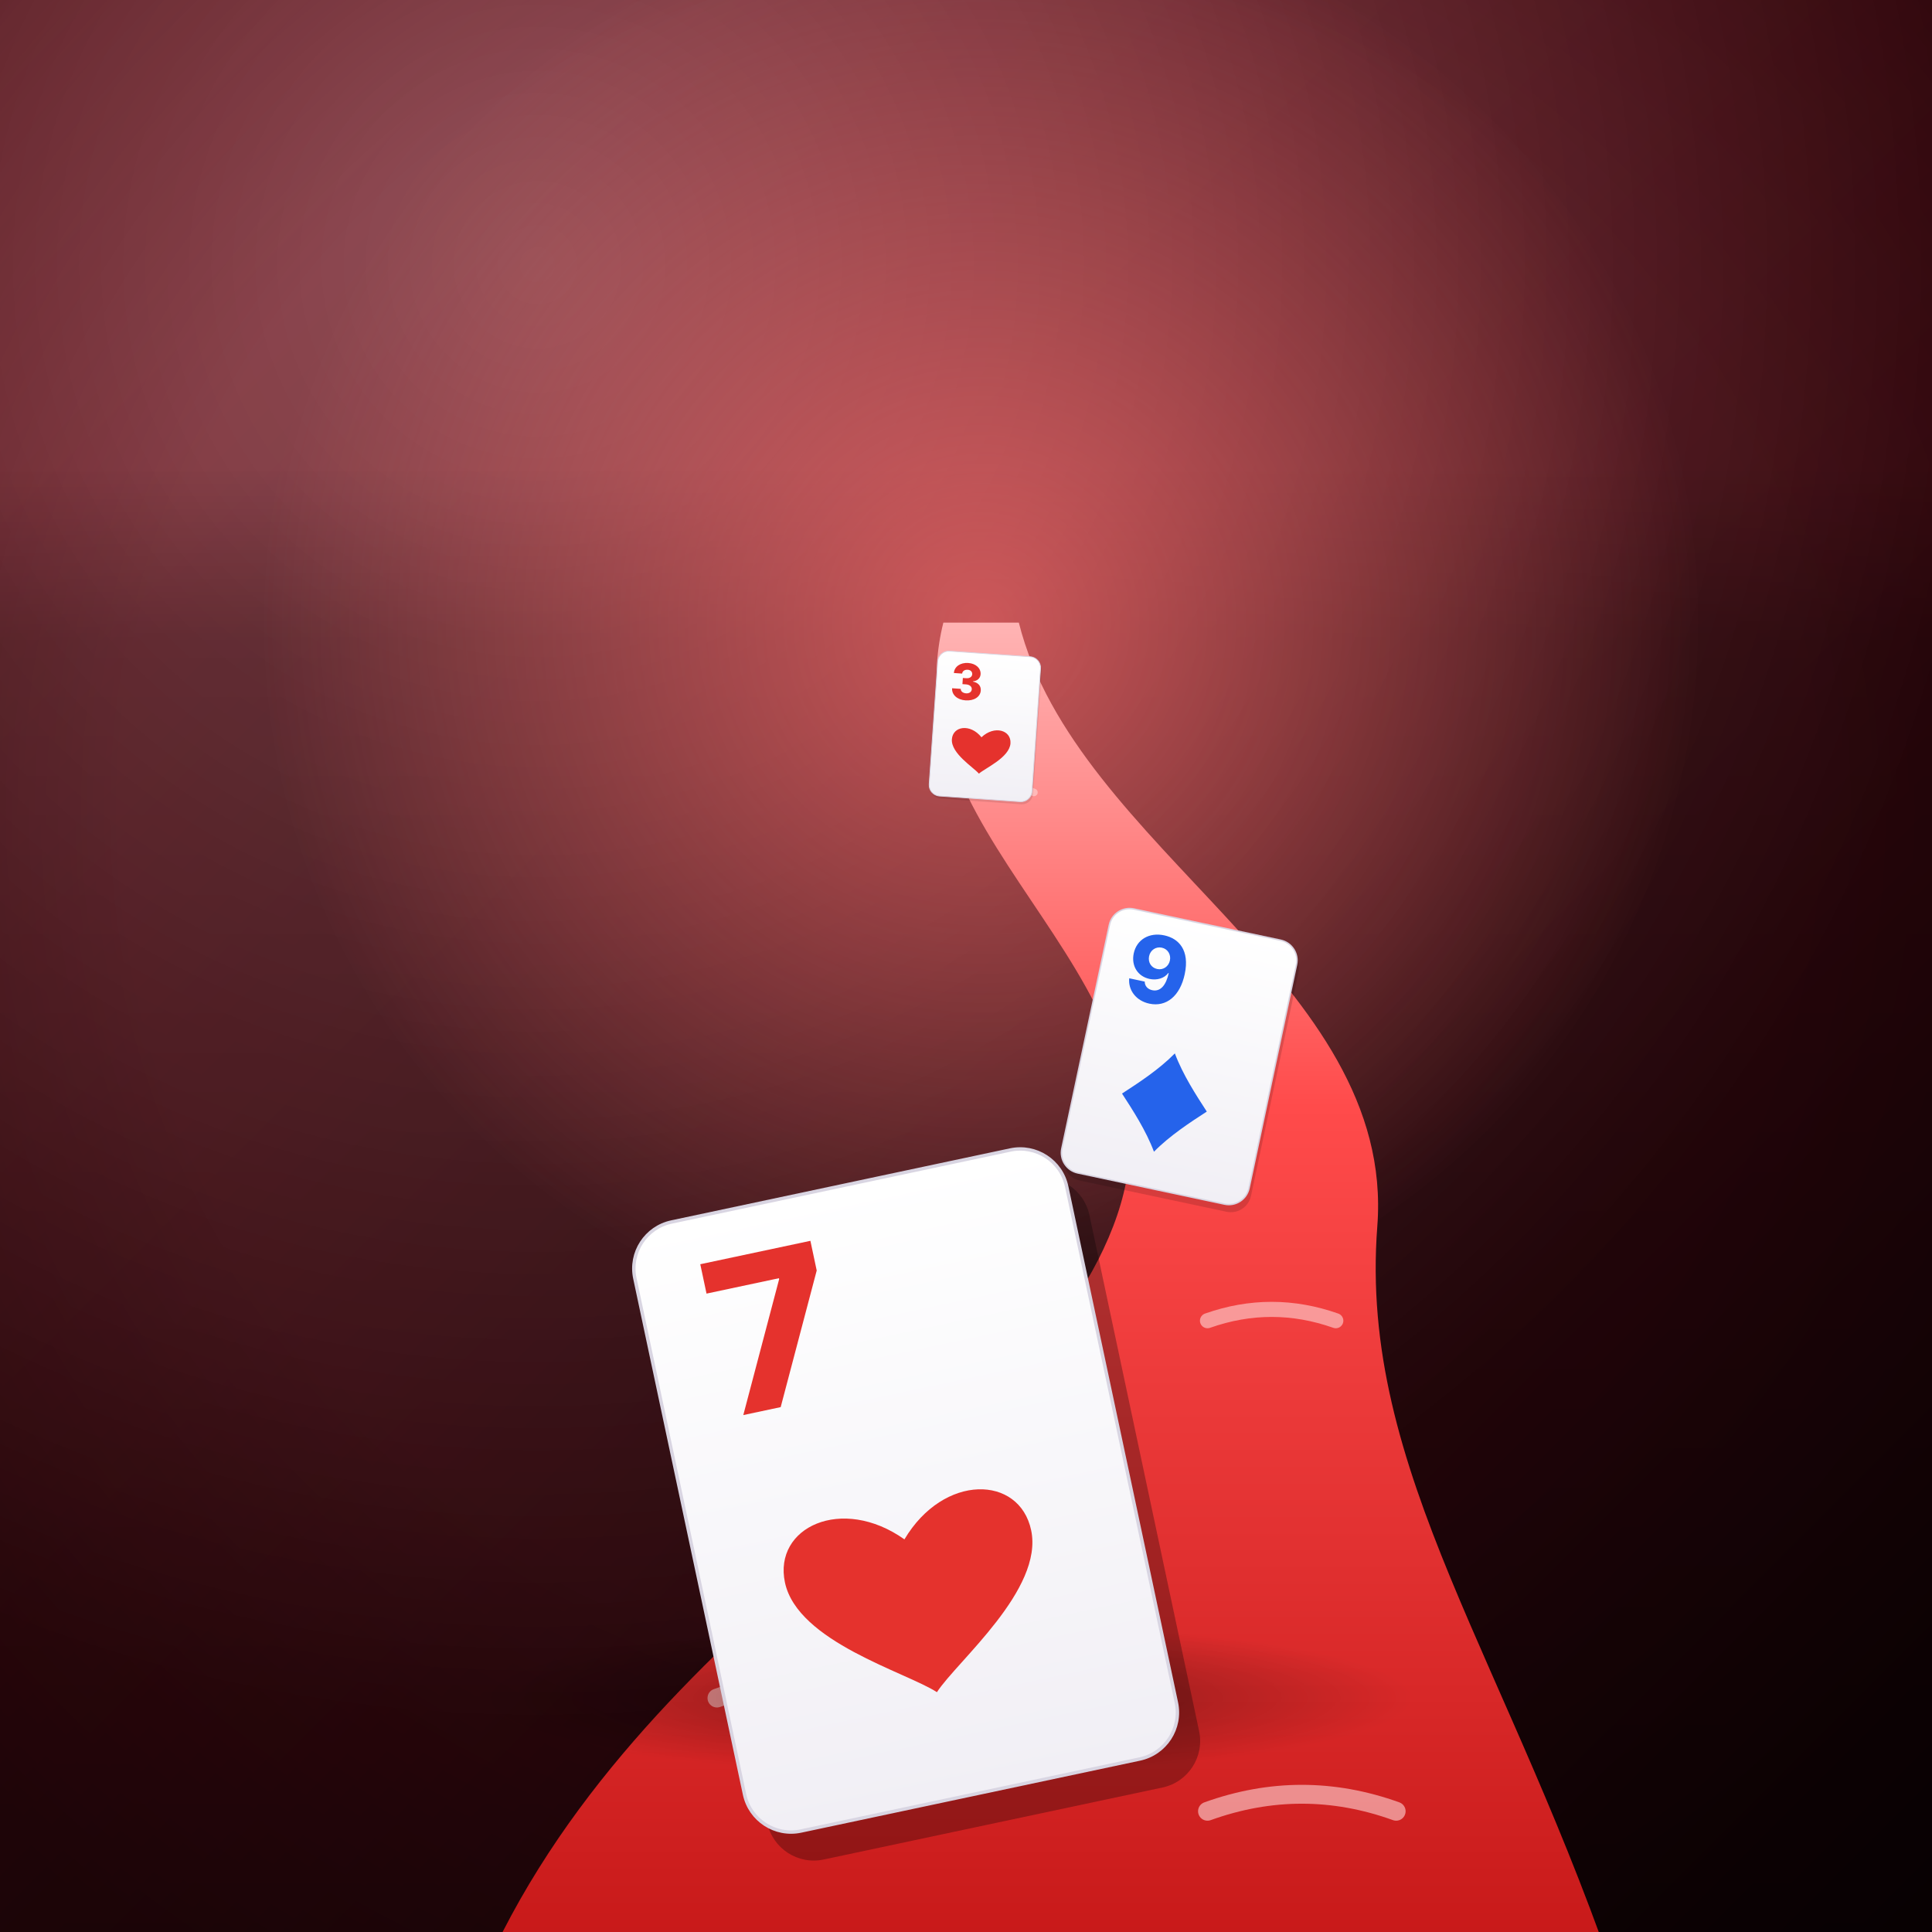
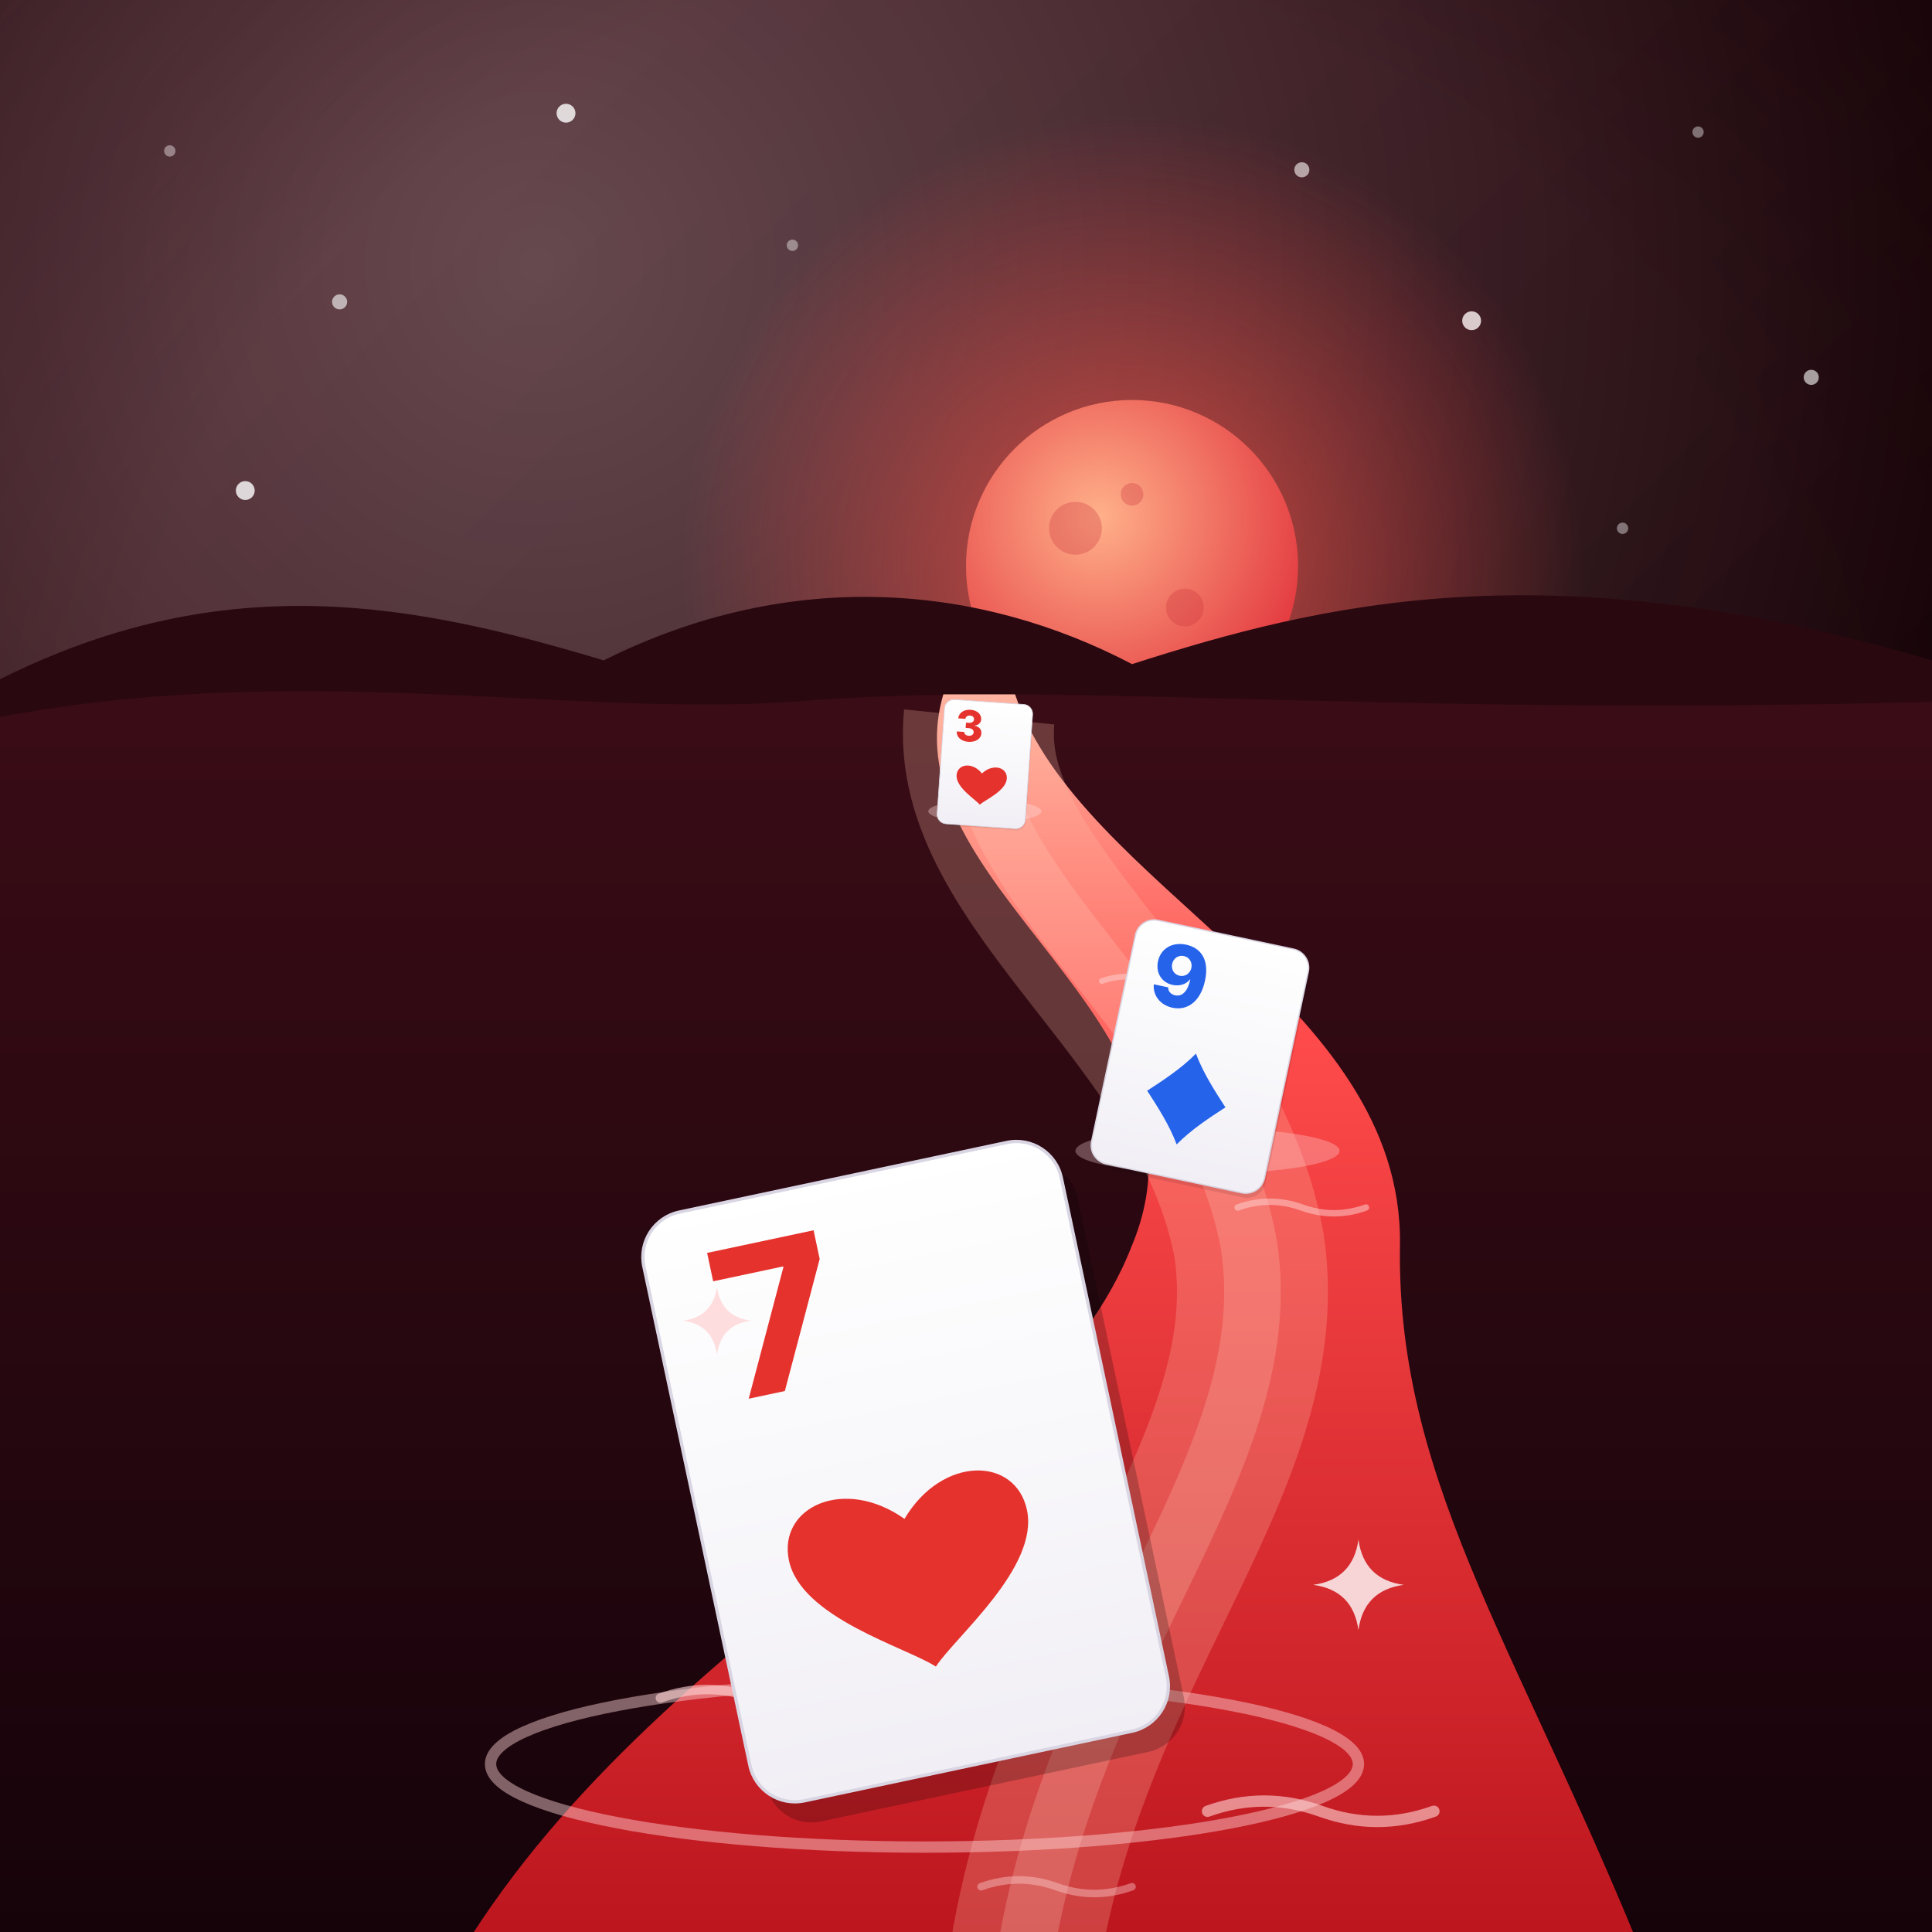
<svg xmlns="http://www.w3.org/2000/svg" viewBox="0 0 1024 1024">
  <defs>
    <linearGradient id="bg" x1="0" y1="0" x2="1" y2="1">
-       <stop offset="0" stop-color="#7a1420" />
-       <stop offset="1" stop-color="#120205" />
+       <stop offset="0" stop-color="#3a0a14" />
+       <stop offset="1" stop-color="#0a0204" />
    </linearGradient>
    <radialGradient id="light" cx="0.28" cy="0.14" r="0.75">
      <stop offset="0" stop-color="#fff" stop-opacity="0.26" />
      <stop offset="1" stop-color="#fff" stop-opacity="0" />
    </radialGradient>
    <radialGradient id="vig" cx="0.5" cy="0.42" r="0.72">
      <stop offset="0.6" stop-color="#000" stop-opacity="0" />
      <stop offset="1" stop-color="#000" stop-opacity="0.38" />
    </radialGradient>
    <radialGradient id="shadow" cx="0.5" cy="0.5" r="0.5">
      <stop offset="0" stop-color="#000" stop-opacity="0.5" />
      <stop offset="1" stop-color="#000" stop-opacity="0" />
    </radialGradient>
    <radialGradient id="goldGlow" cx="0.5" cy="0.5" r="0.5">
      <stop offset="0" stop-color="#ffc933" stop-opacity="0.6" />
      <stop offset="1" stop-color="#ffc933" stop-opacity="0" />
    </radialGradient>
    <radialGradient id="whiteGlow" cx="0.5" cy="0.5" r="0.5">
      <stop offset="0" stop-color="#fff" stop-opacity="0.45" />
      <stop offset="1" stop-color="#fff" stop-opacity="0" />
    </radialGradient>
    <linearGradient id="face" x1="0" y1="0" x2="0" y2="1">
      <stop offset="0" stop-color="#ffffff" />
      <stop offset="1" stop-color="#f1eff5" />
    </linearGradient>
    <linearGradient id="backFill" x1="0.2" y1="0" x2="0.8" y2="1">
      <stop offset="0" stop-color="#3b4256" />
      <stop offset="1" stop-color="#161821" />
    </linearGradient>
    <linearGradient id="gold" x1="0" y1="0" x2="0" y2="1">
      <stop offset="0" stop-color="#ffe28a" />
      <stop offset="1" stop-color="#f5b700" />
    </linearGradient>
    <symbol id="s-h" viewBox="-60 -60 120 100">
      <path d="M0 38 C-12 26 -58 2 -58 -26 C-58 -52 -24 -60 0 -34 C24 -60 58 -52 58 -26 C58 2 12 26 0 38 Z" />
    </symbol>
    <symbol id="s-s" viewBox="-60 -50 120 116">
      <path d="M0 -46 C12 -30 58 -6 58 20 C58 44 30 52 8 38 C10 50 16 58 26 64 L-26 64 C-16 58 -10 50 -8 38 C-30 52 -58 44 -58 20 C-58 -6 -12 -30 0 -46 Z" />
    </symbol>
    <symbol id="s-d" viewBox="-52 -60 104 120">
      <path d="M0 -58 C14 -36 34 -16 50 0 C34 16 14 36 0 58 C-14 36 -34 16 -50 0 C-34 -16 -14 -36 0 -58 Z" />
    </symbol>
    <symbol id="s-c" viewBox="-58 -56 116 118">
      <circle cx="0" cy="-27" r="27" />
      <circle cx="-29" cy="13" r="27" />
      <circle cx="29" cy="13" r="27" />
      <path d="M-9 4 C-9 34 -16 48 -30 60 L30 60 C16 48 9 34 9 4 Z" />
    </symbol>
+     <radialGradient id="moonGlow" cx="0.5" cy="0.5" r="0.5">
+       <stop offset="0" stop-color="#ff5a4a" stop-opacity="0.75" />
+       <stop offset="1" stop-color="#ff4a4a" stop-opacity="0" />
+     </radialGradient>
+     <radialGradient id="moon" cx="0.4" cy="0.35" r="0.7">
+       <stop offset="0" stop-color="#ffb08a" />
+       <stop offset="1" stop-color="#e2343c" />
+     </radialGradient>
+     <linearGradient id="land" x1="0" y1="0" x2="0" y2="1">
+       <stop offset="0" stop-color="#3a0c16" />
+       <stop offset="1" stop-color="#16030a" />
+     </linearGradient>
    <linearGradient id="rv" x1="0" y1="0" x2="0" y2="1">
-       <stop offset="0" stop-color="#ffb3b3" />
-       <stop offset="0.35" stop-color="#ff4b4b" />
-       <stop offset="1" stop-color="#c41616" />
+       <stop offset="0" stop-color="#ffb3a0" />
+       <stop offset="0.25" stop-color="#ff4b4b" />
+       <stop offset="1" stop-color="#b8121b" />
    </linearGradient>
-     <linearGradient id="ground" x1="0" y1="0" x2="0" y2="1">
-       <stop offset="0" stop-color="#000" stop-opacity="0" />
-       <stop offset="0.12" stop-color="#000" stop-opacity="0.22" />
-       <stop offset="1" stop-color="#000" stop-opacity="0.35" />
-     </linearGradient>
-     <radialGradient id="redGlow" cx="0.5" cy="0.5" r="0.5">
-       <stop offset="0" stop-color="#ff6b6b" stop-opacity="0.7" />
-       <stop offset="1" stop-color="#ff6b6b" stop-opacity="0" />
+     <radialGradient id="rock" cx="0.4" cy="0.3" r="0.7">
+       <stop offset="0" stop-color="#4a1a22" />
+       <stop offset="1" stop-color="#140408" />
    </radialGradient>
  </defs>
  <rect width="1024" height="1024" fill="url(#bg)" />
  <rect width="1024" height="1024" fill="url(#light)" />
  <rect width="1024" height="1024" fill="url(#vig)" />
-   <rect x="0" y="250" width="1024" height="780" fill="url(#ground)" />
-   <circle cx="520" cy="330" r="380" fill="url(#redGlow)" opacity="1" />
-   <path d="M500 330 C470 450 640 520 590 650 C540 780 330 860 250 1060 L860 1060 C800 880 720 780 730 650 C740 520 570 450 540 330 Z" fill="url(#rv)" />
-   <g fill="none" stroke="#ffd6d6" stroke-linecap="round" opacity="0.6">
-     <path d="M520 420 q14 -6 28 0" stroke-width="4" />
-     <path d="M600 560 q24 -10 48 0" stroke-width="6" />
-     <path d="M640 700 q34 -12 68 0" stroke-width="8" />
-     <path d="M380 900 q50 -18 100 0" stroke-width="10" />
-     <path d="M640 960 q50 -18 100 0" stroke-width="10" />
-   </g>
-   <g transform="translate(522 385) rotate(4) scale(0.14)">
-     <rect x="-195" y="-275" width="390" height="550" rx="42" fill="#000" opacity="0.096" transform="translate(4.8 9.6)" />
+   <circle cx="90" cy="80" r="3" fill="#fff" opacity="0.4" />
+   <circle cx="180" cy="160" r="4" fill="#fff" opacity="0.6" />
+   <circle cx="300" cy="60" r="5" fill="#fff" opacity="0.8" />
+   <circle cx="420" cy="130" r="3" fill="#fff" opacity="0.4" />
+   <circle cx="690" cy="90" r="4" fill="#fff" opacity="0.6" />
+   <circle cx="780" cy="170" r="5" fill="#fff" opacity="0.8" />
+   <circle cx="900" cy="70" r="3" fill="#fff" opacity="0.4" />
+   <circle cx="960" cy="200" r="4" fill="#fff" opacity="0.6" />
+   <circle cx="130" cy="260" r="5" fill="#fff" opacity="0.8" />
+   <circle cx="860" cy="280" r="3" fill="#fff" opacity="0.4" />
+   <circle cx="600" cy="300" r="240" fill="url(#moonGlow)" />
+   <circle cx="600" cy="300" r="88" fill="url(#moon)" />
+   <circle cx="570" cy="280" r="14" fill="#c8303a" opacity="0.3" />
+   <circle cx="628" cy="322" r="10" fill="#c8303a" opacity="0.3" />
+   <circle cx="600" cy="262" r="6" fill="#c8303a" opacity="0.3" />
+   <path d="M0 360 C120 300 220 320 320 350 C420 300 520 310 600 352 C700 320 820 290 1024 350 V1024 H0 Z" fill="#2a0810" />
+   <path d="M0 380 C160 350 300 380 420 372 C560 360 720 380 1024 372 V1024 H0 Z" fill="url(#land)" />
+   <path d="M500 368 C470 470 650 540 600 660 C550 790 330 870 230 1060 L880 1060 C810 880 740 790 742 660 C744 530 572 470 538 368 Z" fill="url(#rv)" />
+   <path d="M519 380 C510 470 640 540 662 660 C680 780 560 880 540 1060" stroke="#ffc0a8" stroke-opacity="0.25" stroke-width="80" fill="none" />
+   <path d="M519 380 C510 470 640 540 662 660 C680 780 560 880 540 1060" stroke="#ffd6c4" stroke-opacity="0.22" stroke-width="30" fill="none" />
+   <path d="M506 430 Q513 427.48 520 430 T534 430" stroke="#ffd6d6" stroke-width="3" fill="none" stroke-linecap="round" opacity="0.5" />
+   <path d="M584 520 Q597 515.32 610 520 T636 520" stroke="#ffd6d6" stroke-width="3" fill="none" stroke-linecap="round" opacity="0.5" />
+   <path d="M656 640 Q673 633.88 690 640 T724 640" stroke="#ffd6d6" stroke-width="3.4" fill="none" stroke-linecap="round" opacity="0.5" />
+   <path d="M350 900 Q375 891 400 900 T450 900" stroke="#ffd6d6" stroke-width="5" fill="none" stroke-linecap="round" opacity="0.6" />
+   <path d="M640 960 Q670 949.2 700 960 T760 960" stroke="#ffd6d6" stroke-width="6" fill="none" stroke-linecap="round" opacity="0.6" />
+   <path d="M520 1000 Q540 992.8 560 1000 T600 1000" stroke="#ffd6d6" stroke-width="4" fill="none" stroke-linecap="round" opacity="0.4" />
+   <ellipse cx="522" cy="430" rx="30" ry="6" fill="#ffe0e0" opacity="0.35" />
+   <g transform="translate(522 405) rotate(4) scale(0.12)">
+     <rect x="-195" y="-275" width="390" height="550" rx="42" fill="#000" opacity="0.072" transform="translate(3.6 7.2)" />
    <rect x="-195" y="-275" width="390" height="550" rx="42" fill="url(#face)" stroke="#d9d5e2" stroke-width="3" />
    <text x="-142" y="-95" font-family="SF Pro Rounded, ui-rounded, -apple-system, system-ui, sans-serif" font-weight="800" font-size="190" letter-spacing="-6" fill="#e5322d">3</text>
    <use href="#s-h" x="-125" y="-8" width="230" height="192" fill="#e5322d" />
  </g>
-   <g transform="translate(625 560) rotate(12) scale(0.26)">
-     <rect x="-195" y="-275" width="390" height="550" rx="42" fill="#000" opacity="0.144" transform="translate(7.2 14.4)" />
+   <ellipse cx="640" cy="610" rx="70" ry="12" fill="#ffe0e0" opacity="0.3" />
+   <g transform="translate(636 560) rotate(12) scale(0.24)">
+     <rect x="-195" y="-275" width="390" height="550" rx="42" fill="#000" opacity="0.096" transform="translate(4.8 9.6)" />
    <rect x="-195" y="-275" width="390" height="550" rx="42" fill="url(#face)" stroke="#d9d5e2" stroke-width="3" />
    <text x="-142" y="-95" font-family="SF Pro Rounded, ui-rounded, -apple-system, system-ui, sans-serif" font-weight="800" font-size="190" letter-spacing="-6" fill="#2563eb">9</text>
    <use href="#s-d" x="-102" y="-8" width="184" height="212" fill="#2563eb" />
  </g>
-   <ellipse cx="500" cy="900" rx="250" ry="40" fill="url(#shadow)" opacity="0.8" />
-   <g transform="translate(480 790) rotate(-12) scale(0.6)">
-     <rect x="-195" y="-275" width="390" height="550" rx="42" fill="#000" opacity="0.288" transform="translate(14.4 28.8)" />
+   <ellipse cx="490" cy="935" rx="230" ry="44" fill="none" stroke="#ffd6d6" stroke-opacity="0.45" stroke-width="6" />
+   <g transform="translate(480 780) rotate(-12) scale(0.58)">
+     <rect x="-195" y="-275" width="390" height="550" rx="42" fill="#000" opacity="0.216" transform="translate(10.8 21.6)" />
    <rect x="-195" y="-275" width="390" height="550" rx="42" fill="url(#face)" stroke="#d9d5e2" stroke-width="3" />
    <text x="-142" y="-95" font-family="SF Pro Rounded, ui-rounded, -apple-system, system-ui, sans-serif" font-weight="800" font-size="190" letter-spacing="-6" fill="#e5322d">7</text>
    <use href="#s-h" x="-125" y="-8" width="230" height="192" fill="#e5322d" />
  </g>
+   <path transform="translate(380 700)" d="M0 -18 Q2.16 -2.16 18 0 Q2.16 2.16 0 18 Q-2.16 2.16 -18 0 Q-2.16 -2.16 0 -18 Z" fill="#ffd6d6" opacity="0.8" />
+   <path transform="translate(720 840)" d="M0 -24 Q2.88 -2.88 24 0 Q2.88 2.88 0 24 Q-2.88 2.88 -24 0 Q-2.88 -2.88 0 -24 Z" fill="#fff" opacity="0.8" />
</svg>
